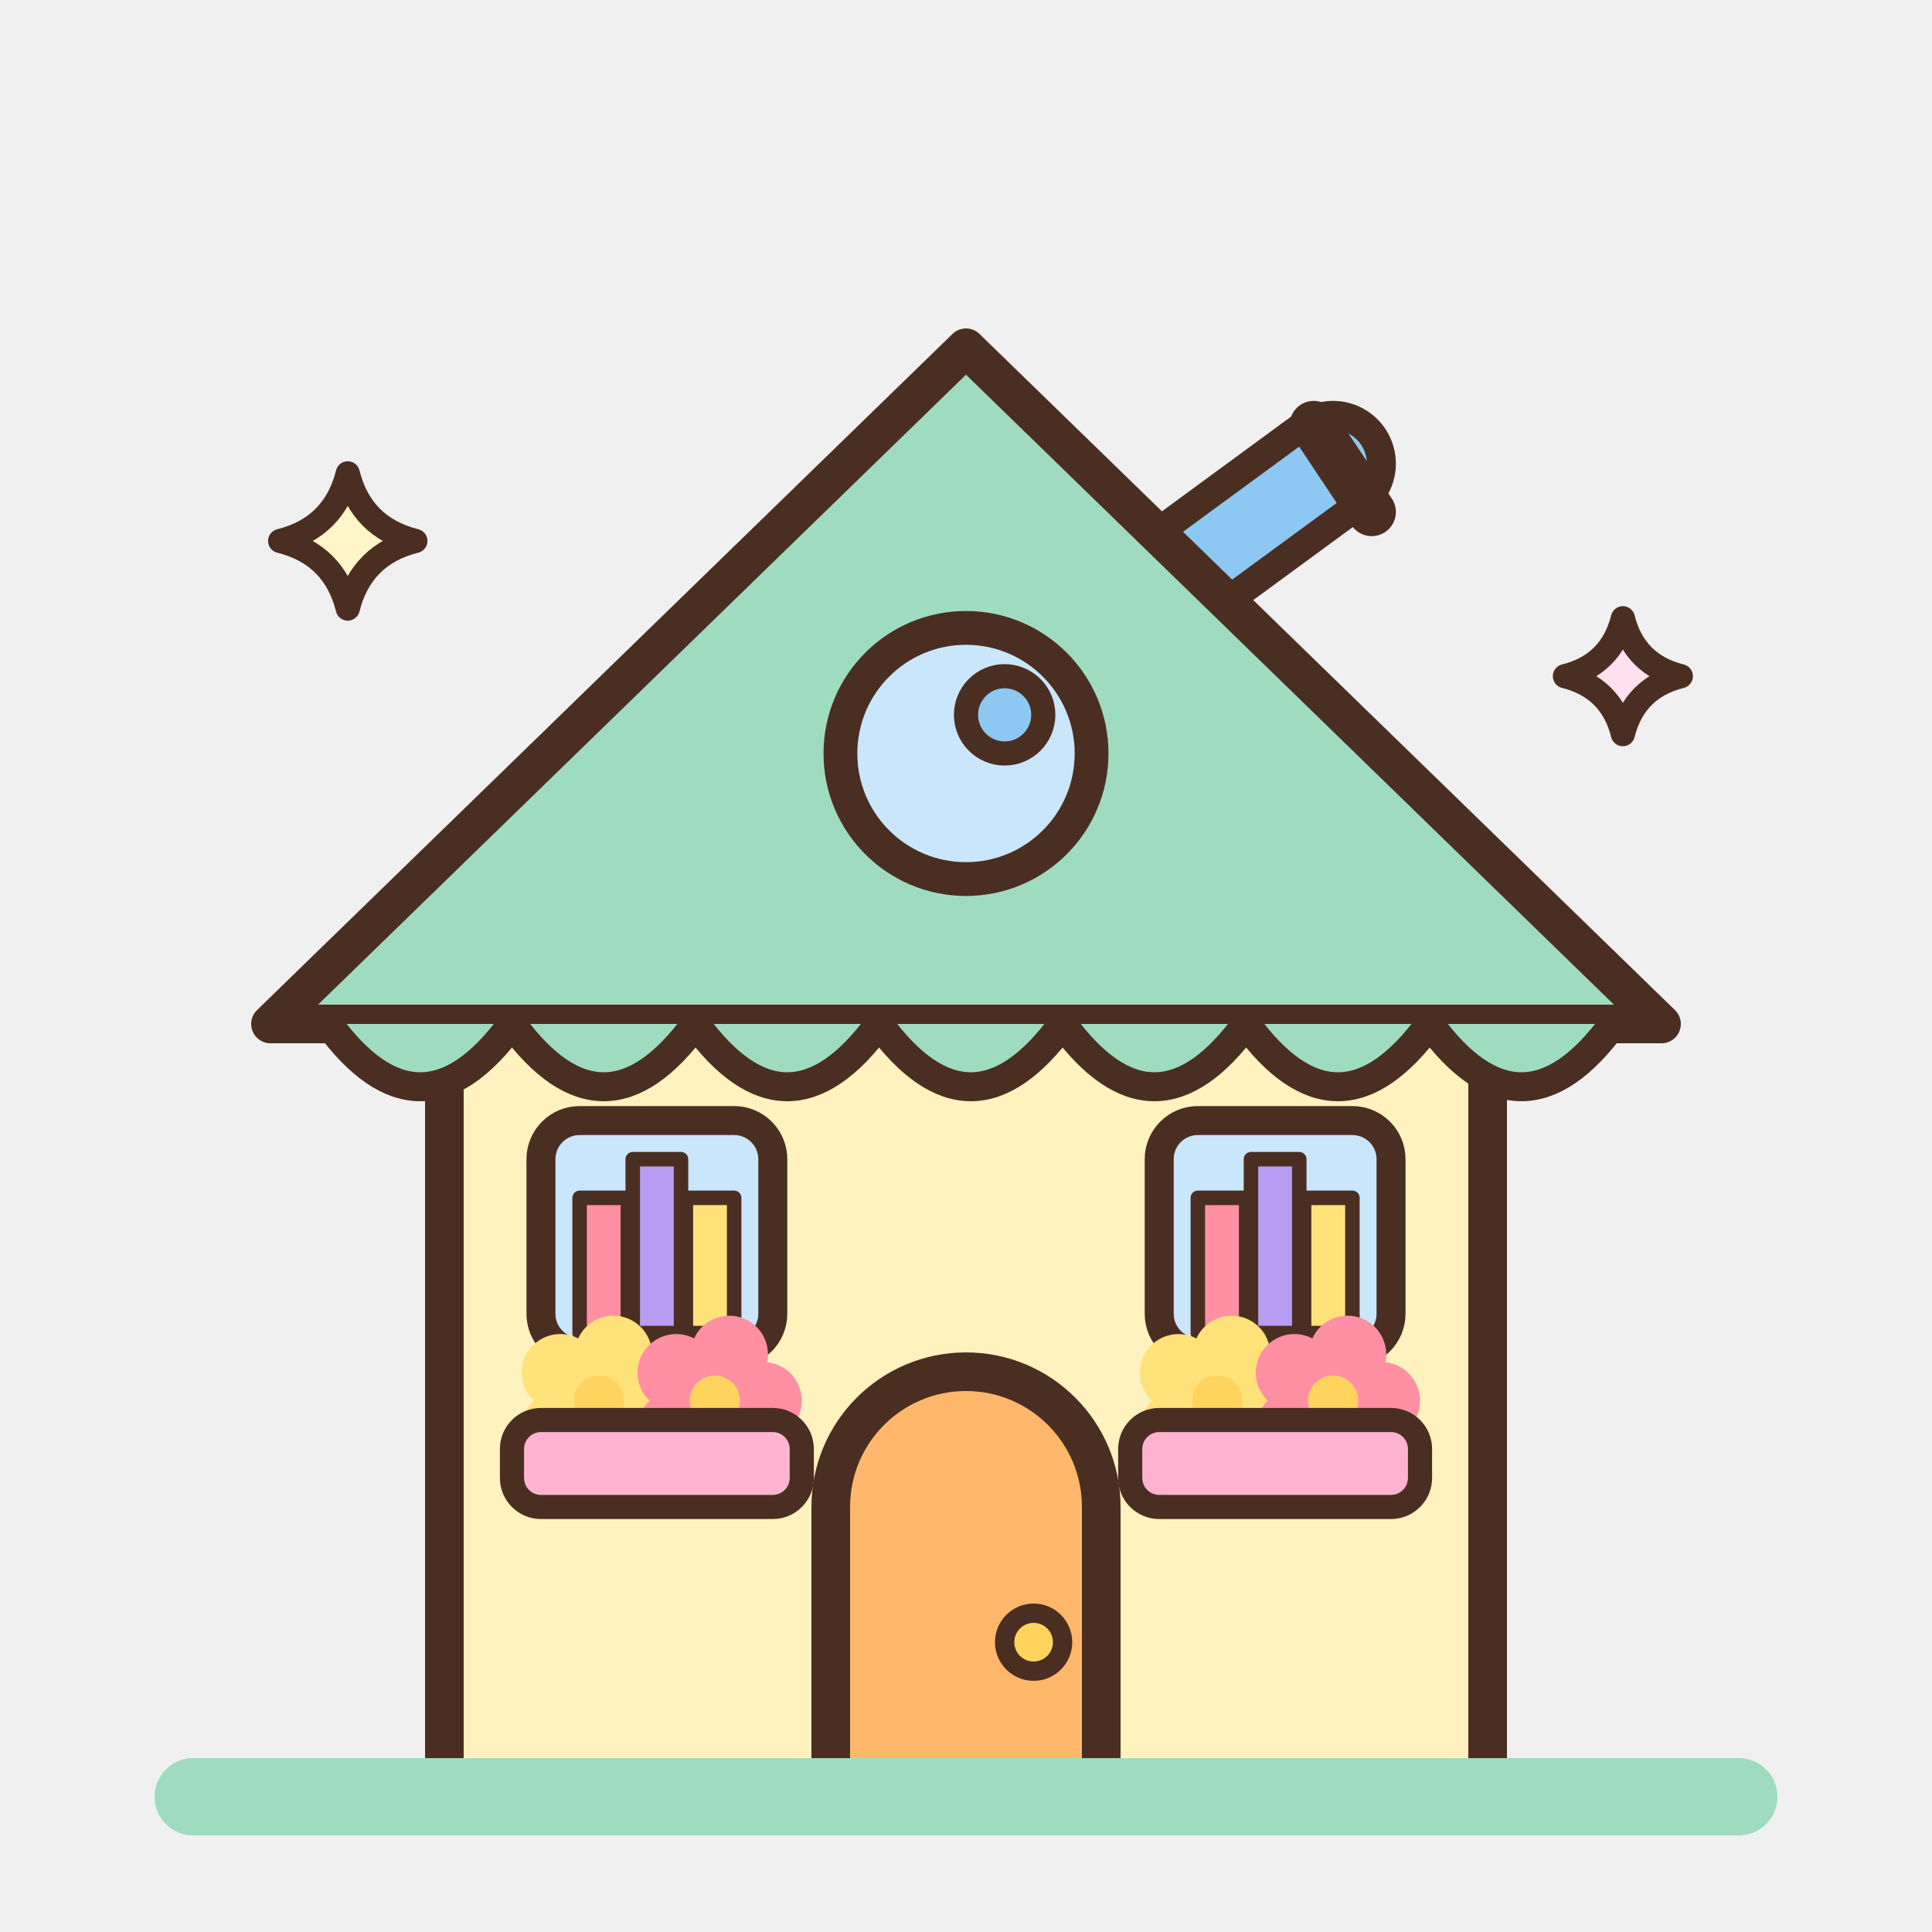
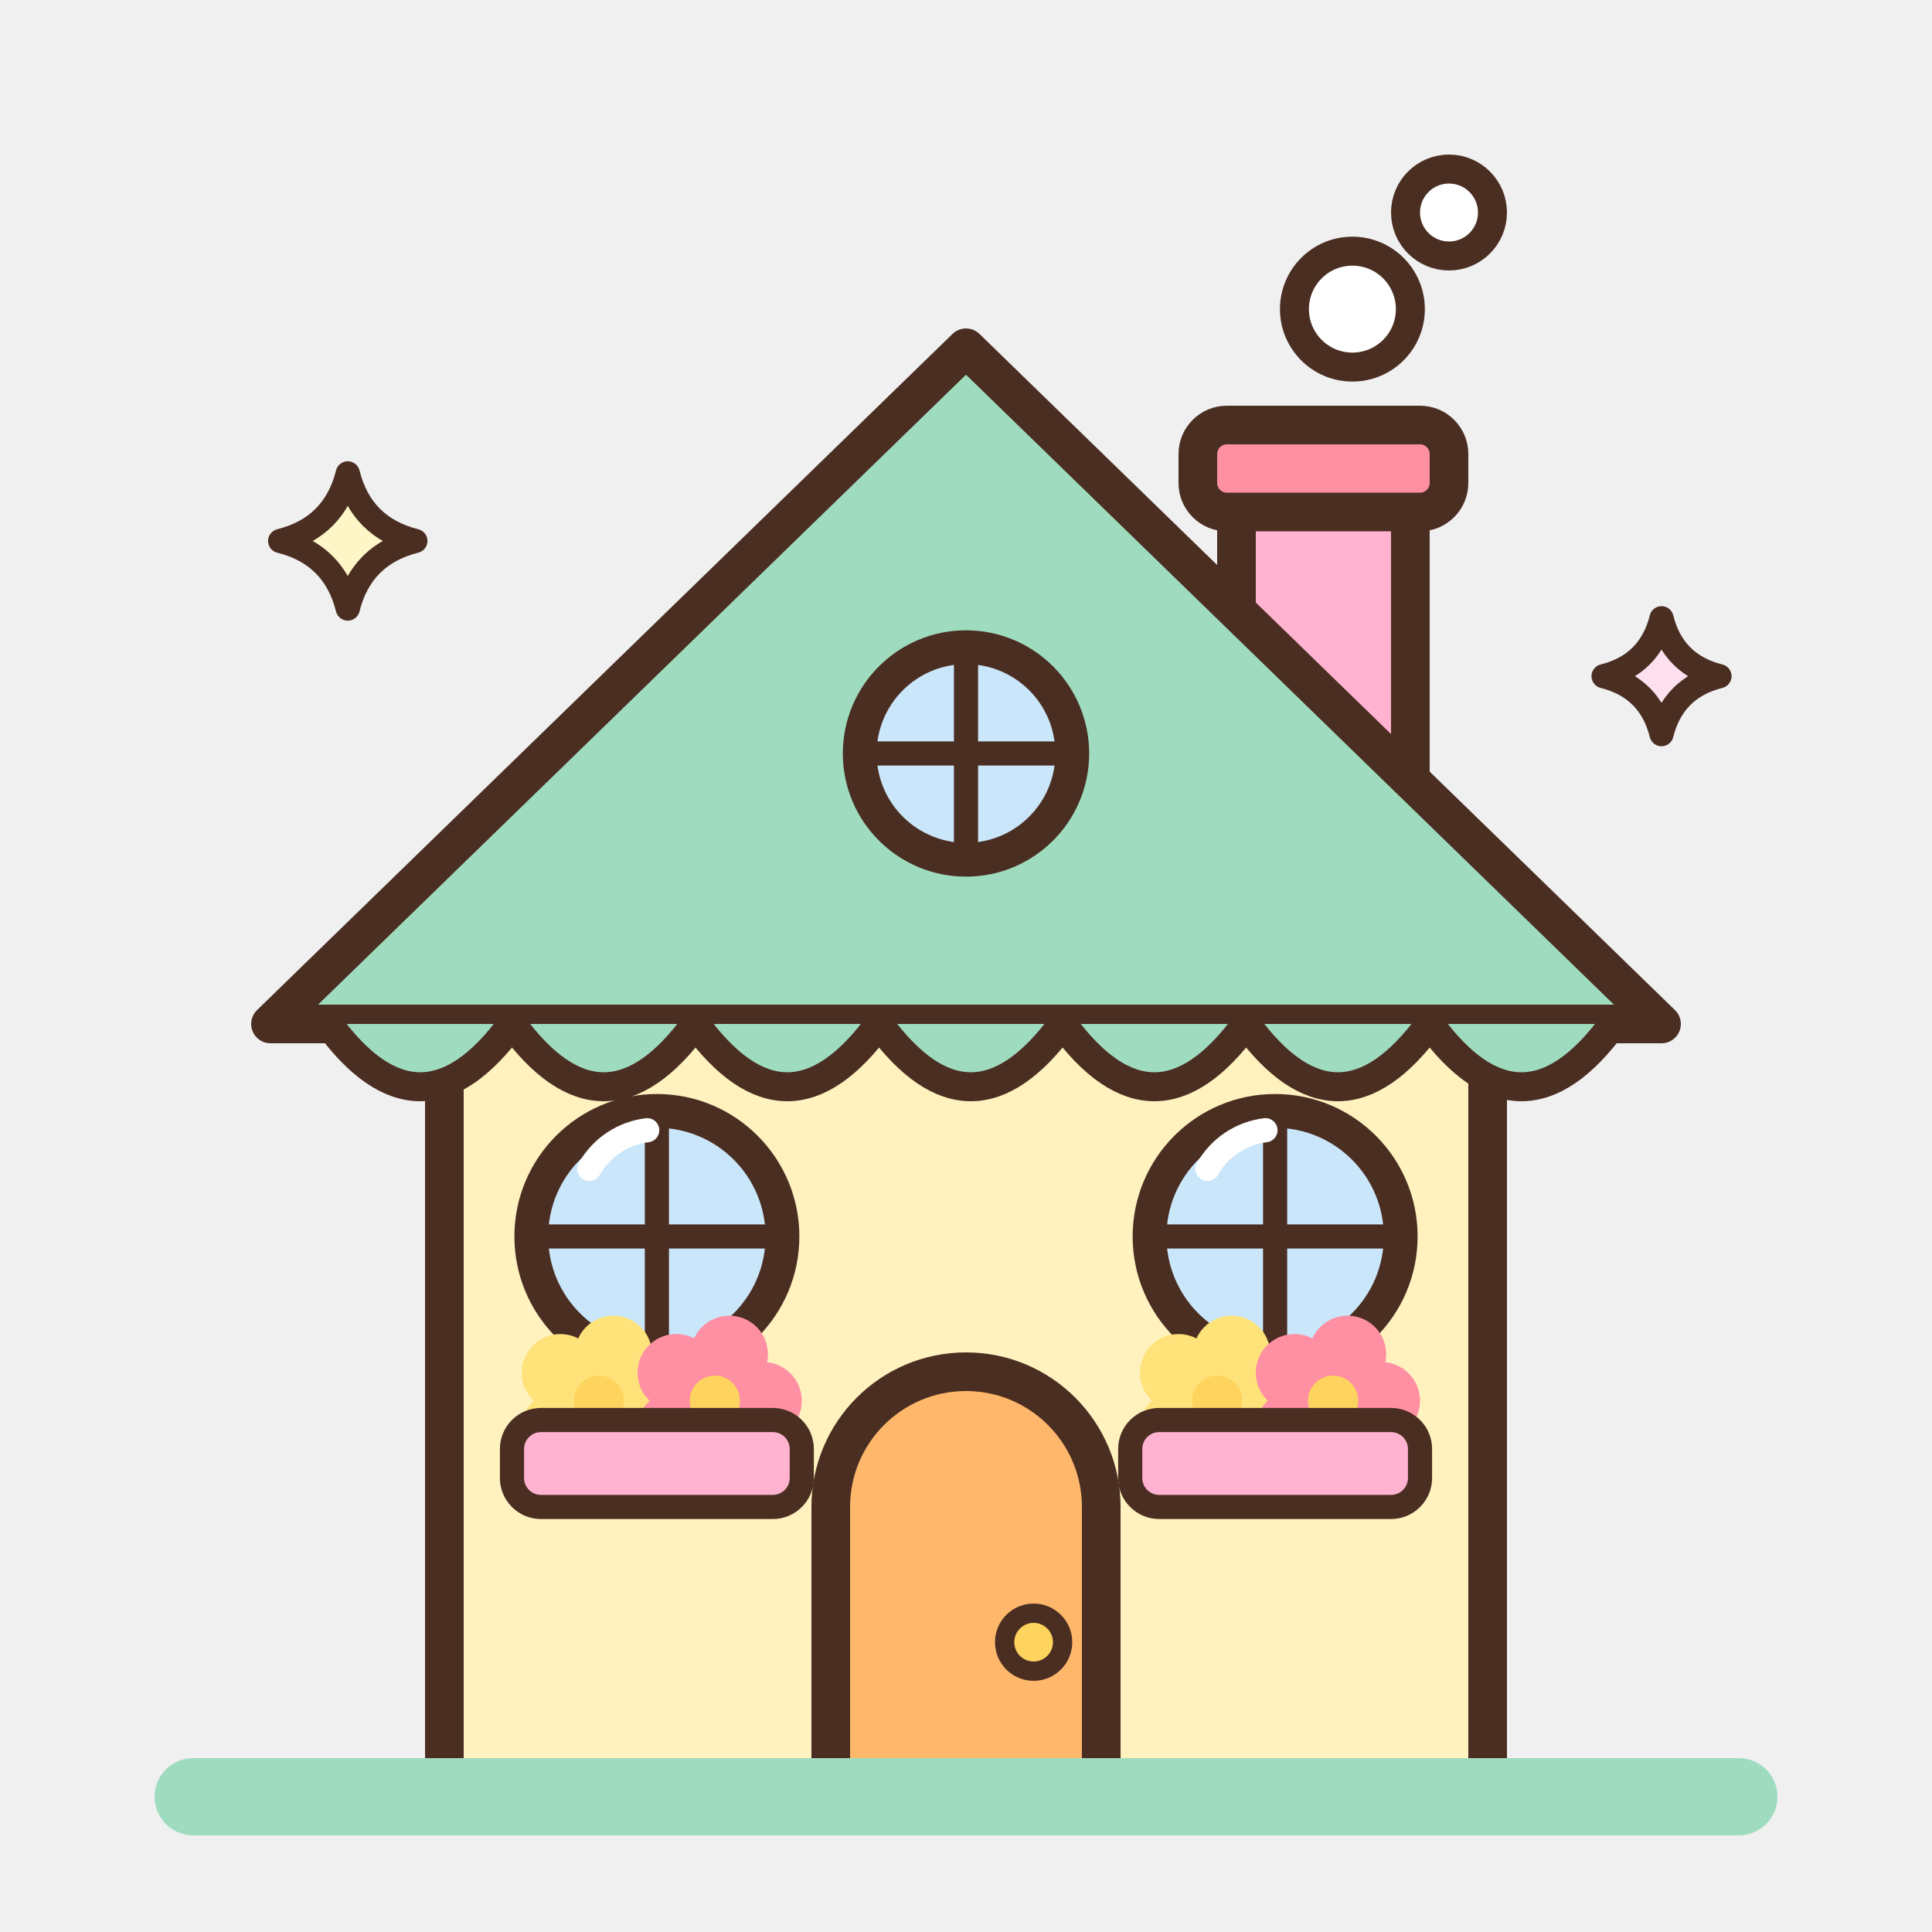
<svg xmlns="http://www.w3.org/2000/svg" viewBox="0 0 200 200">
  <g stroke="#4b2e22" stroke-width="4" stroke-linejoin="round" stroke-linecap="round">
-     <path d="M108 70l30-22" stroke-width="13" />
-     <path d="M108 70l30-22" stroke="#8cc8f2" stroke-width="7" />
-     <path d="M136 44l6 9" stroke-width="5" />
+     <rect x="128" y="50" width="18" height="40" fill="#ffb3d1" />
+     <rect x="124" y="44" width="26" height="9" rx="3" fill="#ff8fa3" />
+     <circle cx="140" cy="32" r="6" fill="#ffffff" stroke-width="3" />
+     <circle cx="150" cy="22" r="4.5" fill="#ffffff" stroke-width="3" />
    <rect x="46" y="100" width="108" height="84" fill="#fff2bf" />
    <path d="M28 106L100 36l72 70Z" fill="#9fdcbf" />
    <path d="M34 106q9.5 13 19 0" fill="#9fdcbf" stroke-width="3" />
    <path d="M53 106q9.5 13 19 0" fill="#9fdcbf" stroke-width="3" />
    <path d="M72 106q9.5 13 19 0" fill="#9fdcbf" stroke-width="3" />
    <path d="M91 106q9.5 13 19 0" fill="#9fdcbf" stroke-width="3" />
    <path d="M110 106q9.5 13 19 0" fill="#9fdcbf" stroke-width="3" />
    <path d="M129 106q9.5 13 19 0" fill="#9fdcbf" stroke-width="3" />
    <path d="M148 106q9.5 13 19 0" fill="#9fdcbf" stroke-width="3" />
-     <circle cx="100" cy="78" r="13" fill="#c9e6fb" stroke-width="3.5" />
-     <circle cx="104" cy="74" r="4" fill="#8cc8f2" stroke-width="2.5" />
-     <rect x="56" y="116" width="24" height="24" rx="4" fill="#c9e6fb" stroke-width="3" />
-     <rect x="60.0" y="124" width="5" height="14" fill="#ff8fa3" stroke-width="1.5" />
-     <rect x="65.5" y="120" width="5" height="18" fill="#b79cf2" stroke-width="1.5" />
-     <rect x="71.0" y="124" width="5" height="14" fill="#ffe27a" stroke-width="1.5" />
+     <circle cx="100" cy="78" r="11" fill="#c9e6fb" stroke-width="3.5" />
+     <path d="M100 67v22M89 78h22" stroke-width="2.5" />
+     <circle cx="68" cy="128" r="13" fill="#c9e6fb" stroke-width="3.5" />
+     <path d="M68 115v26M55 128h26" stroke-width="2.5" />
+     <path d="M61 121a8 8 0 0 1 6-4" stroke="#ffffff" stroke-width="2.5" fill="none" />
    <circle cx="67.0" cy="145.0" r="4" fill="#ffe27a" stroke="none" />
    <circle cx="63.5" cy="149.8" r="4" fill="#ffe27a" stroke="none" />
    <circle cx="58.0" cy="147.9" r="4" fill="#ffe27a" stroke="none" />
    <circle cx="58.0" cy="142.1" r="4" fill="#ffe27a" stroke="none" />
    <circle cx="63.5" cy="140.2" r="4" fill="#ffe27a" stroke="none" />
    <circle cx="62" cy="145" r="2.6" fill="#ffd45e" stroke="none" />
    <circle cx="79.0" cy="145.0" r="4" fill="#ff8fa3" stroke="none" />
    <circle cx="75.5" cy="149.8" r="4" fill="#ff8fa3" stroke="none" />
    <circle cx="70.0" cy="147.9" r="4" fill="#ff8fa3" stroke="none" />
    <circle cx="70.0" cy="142.1" r="4" fill="#ff8fa3" stroke="none" />
    <circle cx="75.5" cy="140.2" r="4" fill="#ff8fa3" stroke="none" />
    <circle cx="74" cy="145" r="2.6" fill="#ffd45e" stroke="none" />
    <rect x="53" y="147" width="30" height="9" rx="3" fill="#ffb3d1" stroke-width="2.5" />
-     <rect x="120" y="116" width="24" height="24" rx="4" fill="#c9e6fb" stroke-width="3" />
-     <rect x="124.0" y="124" width="5" height="14" fill="#ff8fa3" stroke-width="1.5" />
-     <rect x="129.5" y="120" width="5" height="18" fill="#b79cf2" stroke-width="1.5" />
-     <rect x="135.0" y="124" width="5" height="14" fill="#ffe27a" stroke-width="1.5" />
+     <circle cx="132" cy="128" r="13" fill="#c9e6fb" stroke-width="3.5" />
+     <path d="M132 115v26M119 128h26" stroke-width="2.5" />
+     <path d="M125 121a8 8 0 0 1 6-4" stroke="#ffffff" stroke-width="2.5" fill="none" />
    <circle cx="131.0" cy="145.0" r="4" fill="#ffe27a" stroke="none" />
    <circle cx="127.5" cy="149.8" r="4" fill="#ffe27a" stroke="none" />
    <circle cx="122.0" cy="147.9" r="4" fill="#ffe27a" stroke="none" />
    <circle cx="122.0" cy="142.1" r="4" fill="#ffe27a" stroke="none" />
    <circle cx="127.5" cy="140.2" r="4" fill="#ffe27a" stroke="none" />
    <circle cx="126" cy="145" r="2.6" fill="#ffd45e" stroke="none" />
    <circle cx="143.0" cy="145.0" r="4" fill="#ff8fa3" stroke="none" />
    <circle cx="139.5" cy="149.8" r="4" fill="#ff8fa3" stroke="none" />
    <circle cx="134.0" cy="147.9" r="4" fill="#ff8fa3" stroke="none" />
    <circle cx="134.0" cy="142.1" r="4" fill="#ff8fa3" stroke="none" />
    <circle cx="139.5" cy="140.2" r="4" fill="#ff8fa3" stroke="none" />
    <circle cx="138" cy="145" r="2.6" fill="#ffd45e" stroke="none" />
    <rect x="117" y="147" width="30" height="9" rx="3" fill="#ffb3d1" stroke-width="2.5" />
    <path d="M86 184v-28a14 14 0 0 1 28 0v28Z" fill="#ffb86b" />
    <circle cx="107" cy="170" r="3" fill="#ffd45e" stroke-width="2" />
    <path d="M36 49Q37.4 54.6 43 56Q37.4 57.4 36 63Q34.6 57.4 29 56Q34.6 54.6 36 49Z" fill="#fff6c8" stroke-width="2.5" />
-     <path d="M168 64Q169.2 68.8 174 70Q169.2 71.2 168 76Q166.8 71.2 162 70Q166.8 68.8 168 64Z" fill="#ffe0ee" stroke-width="2.5" />
+     <path d="M172 64Q173.2 68.8 178 70Q173.2 71.2 172 76Q170.8 71.2 166 70Q170.8 68.8 172 64Z" fill="#ffe0ee" stroke-width="2.5" />
    <path d="M20 186h160" stroke="#9fdcbf" stroke-width="8" />
  </g>
</svg>
